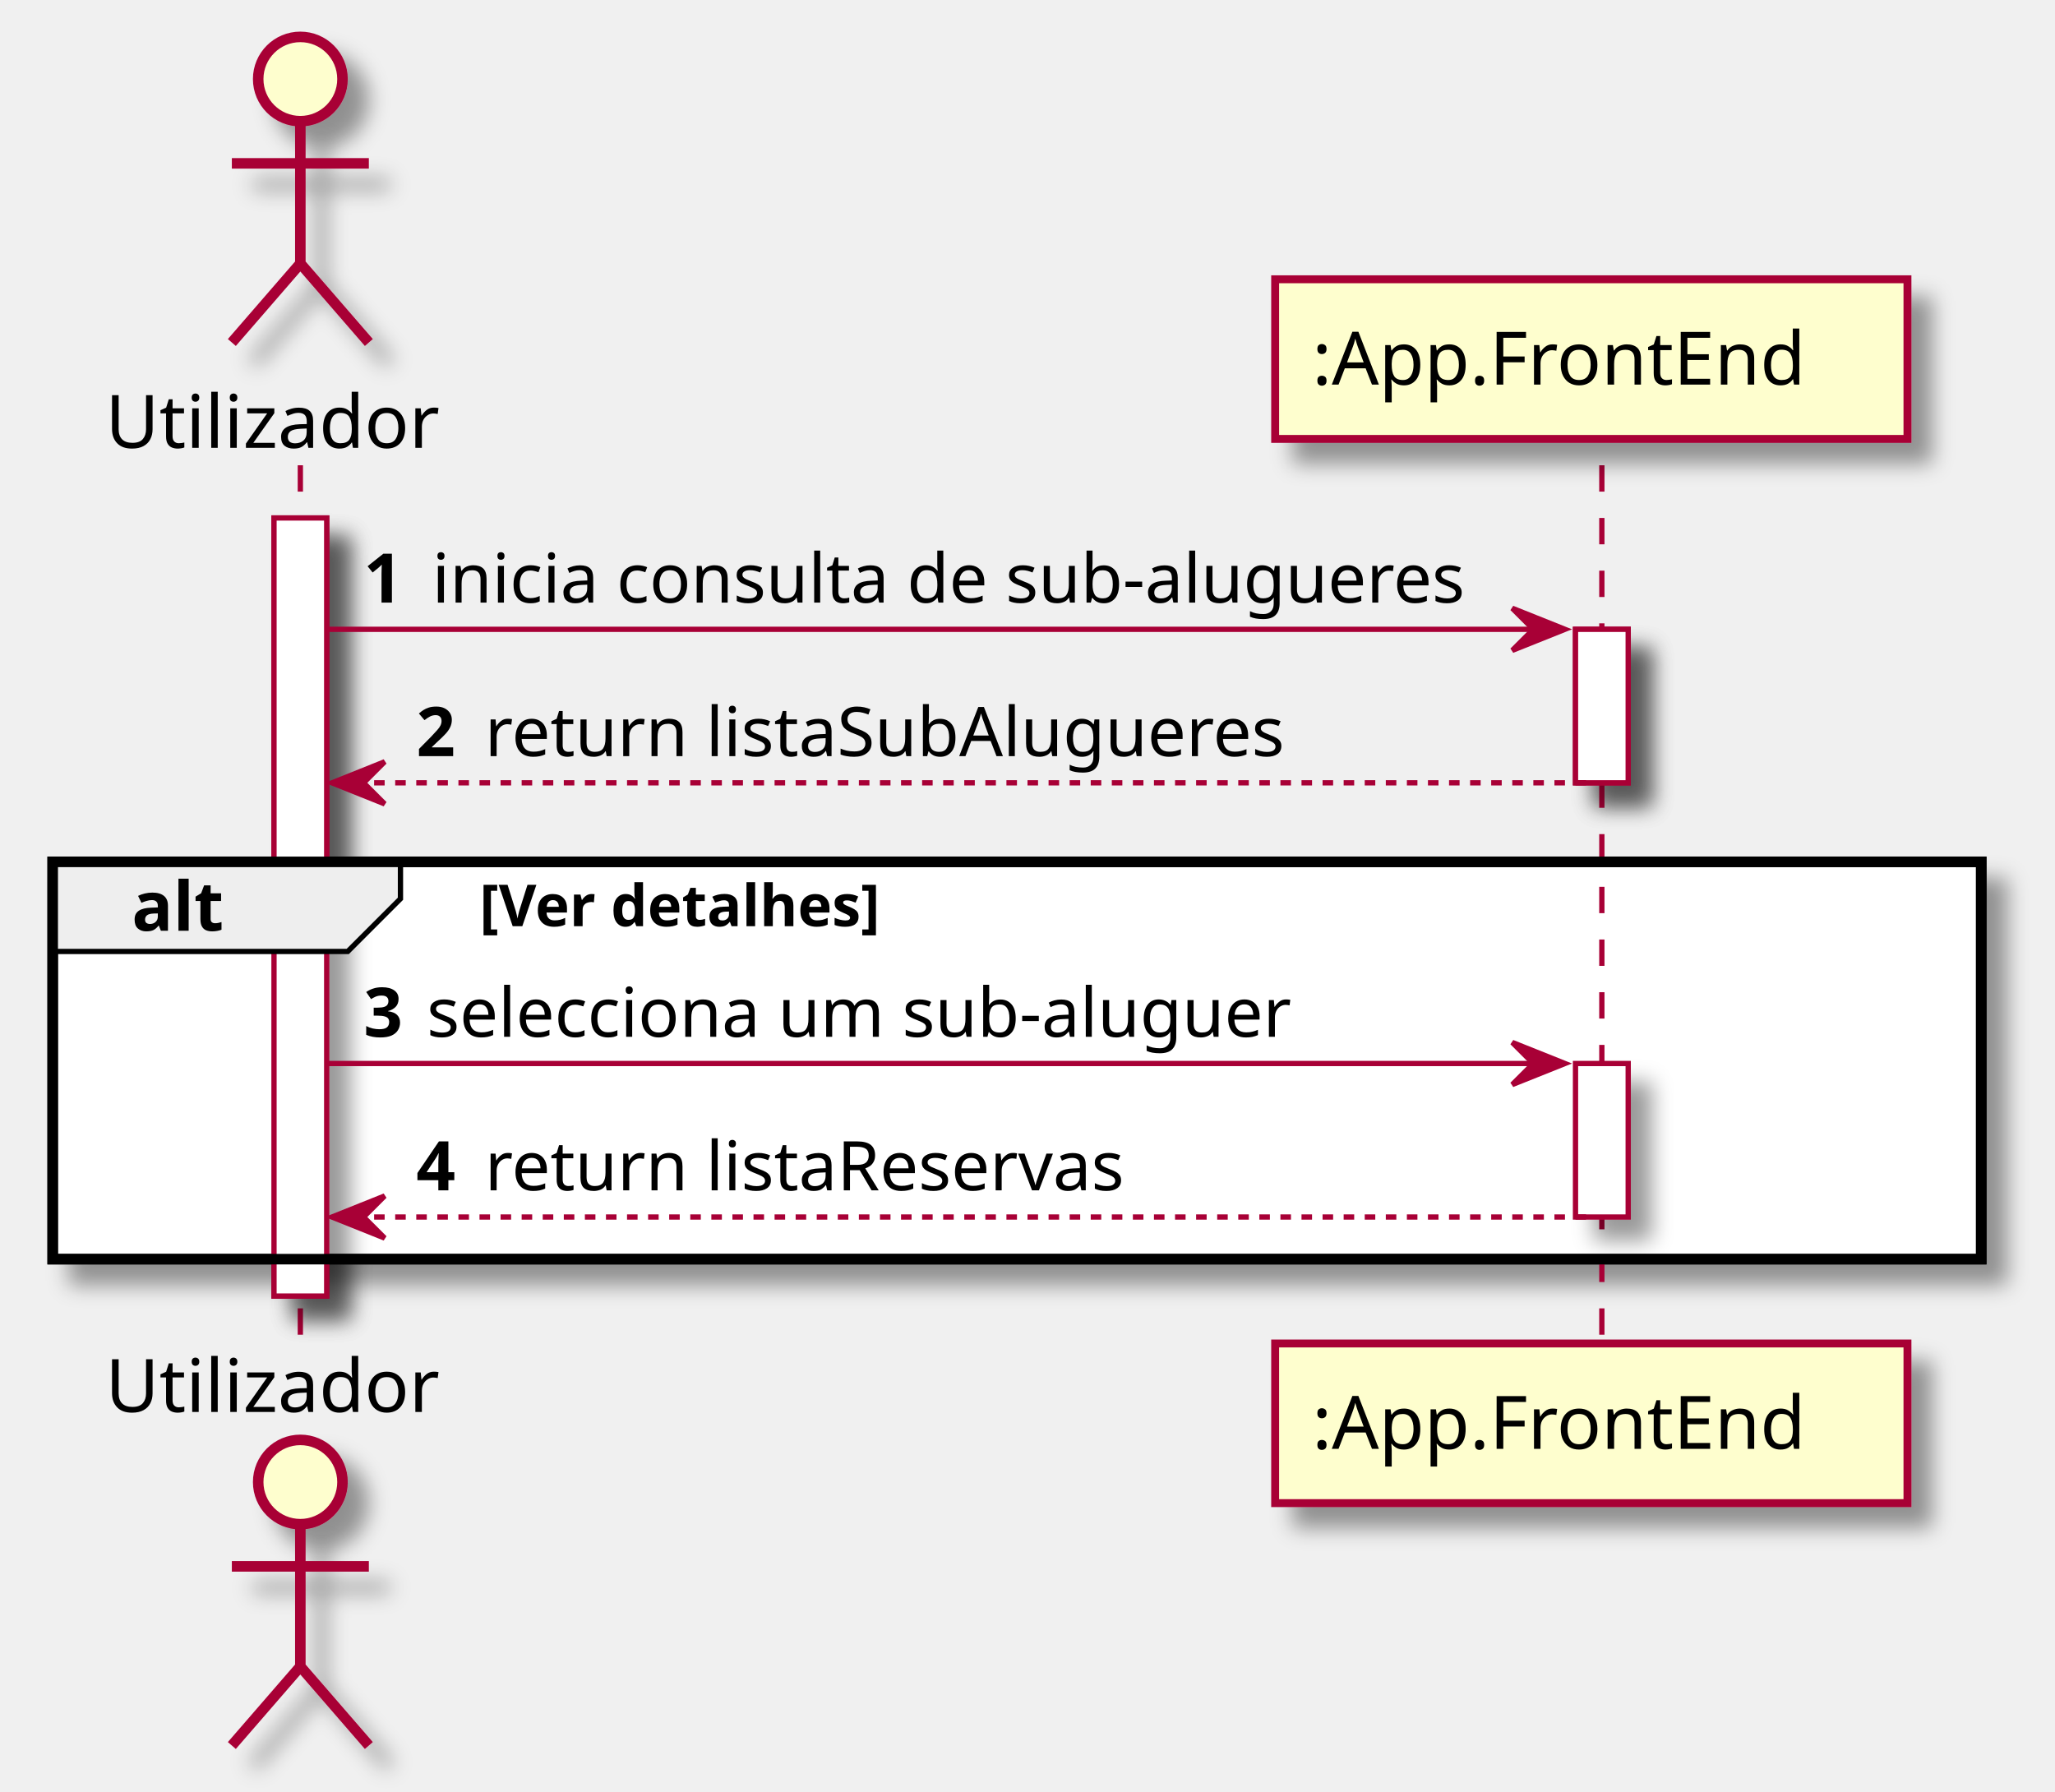
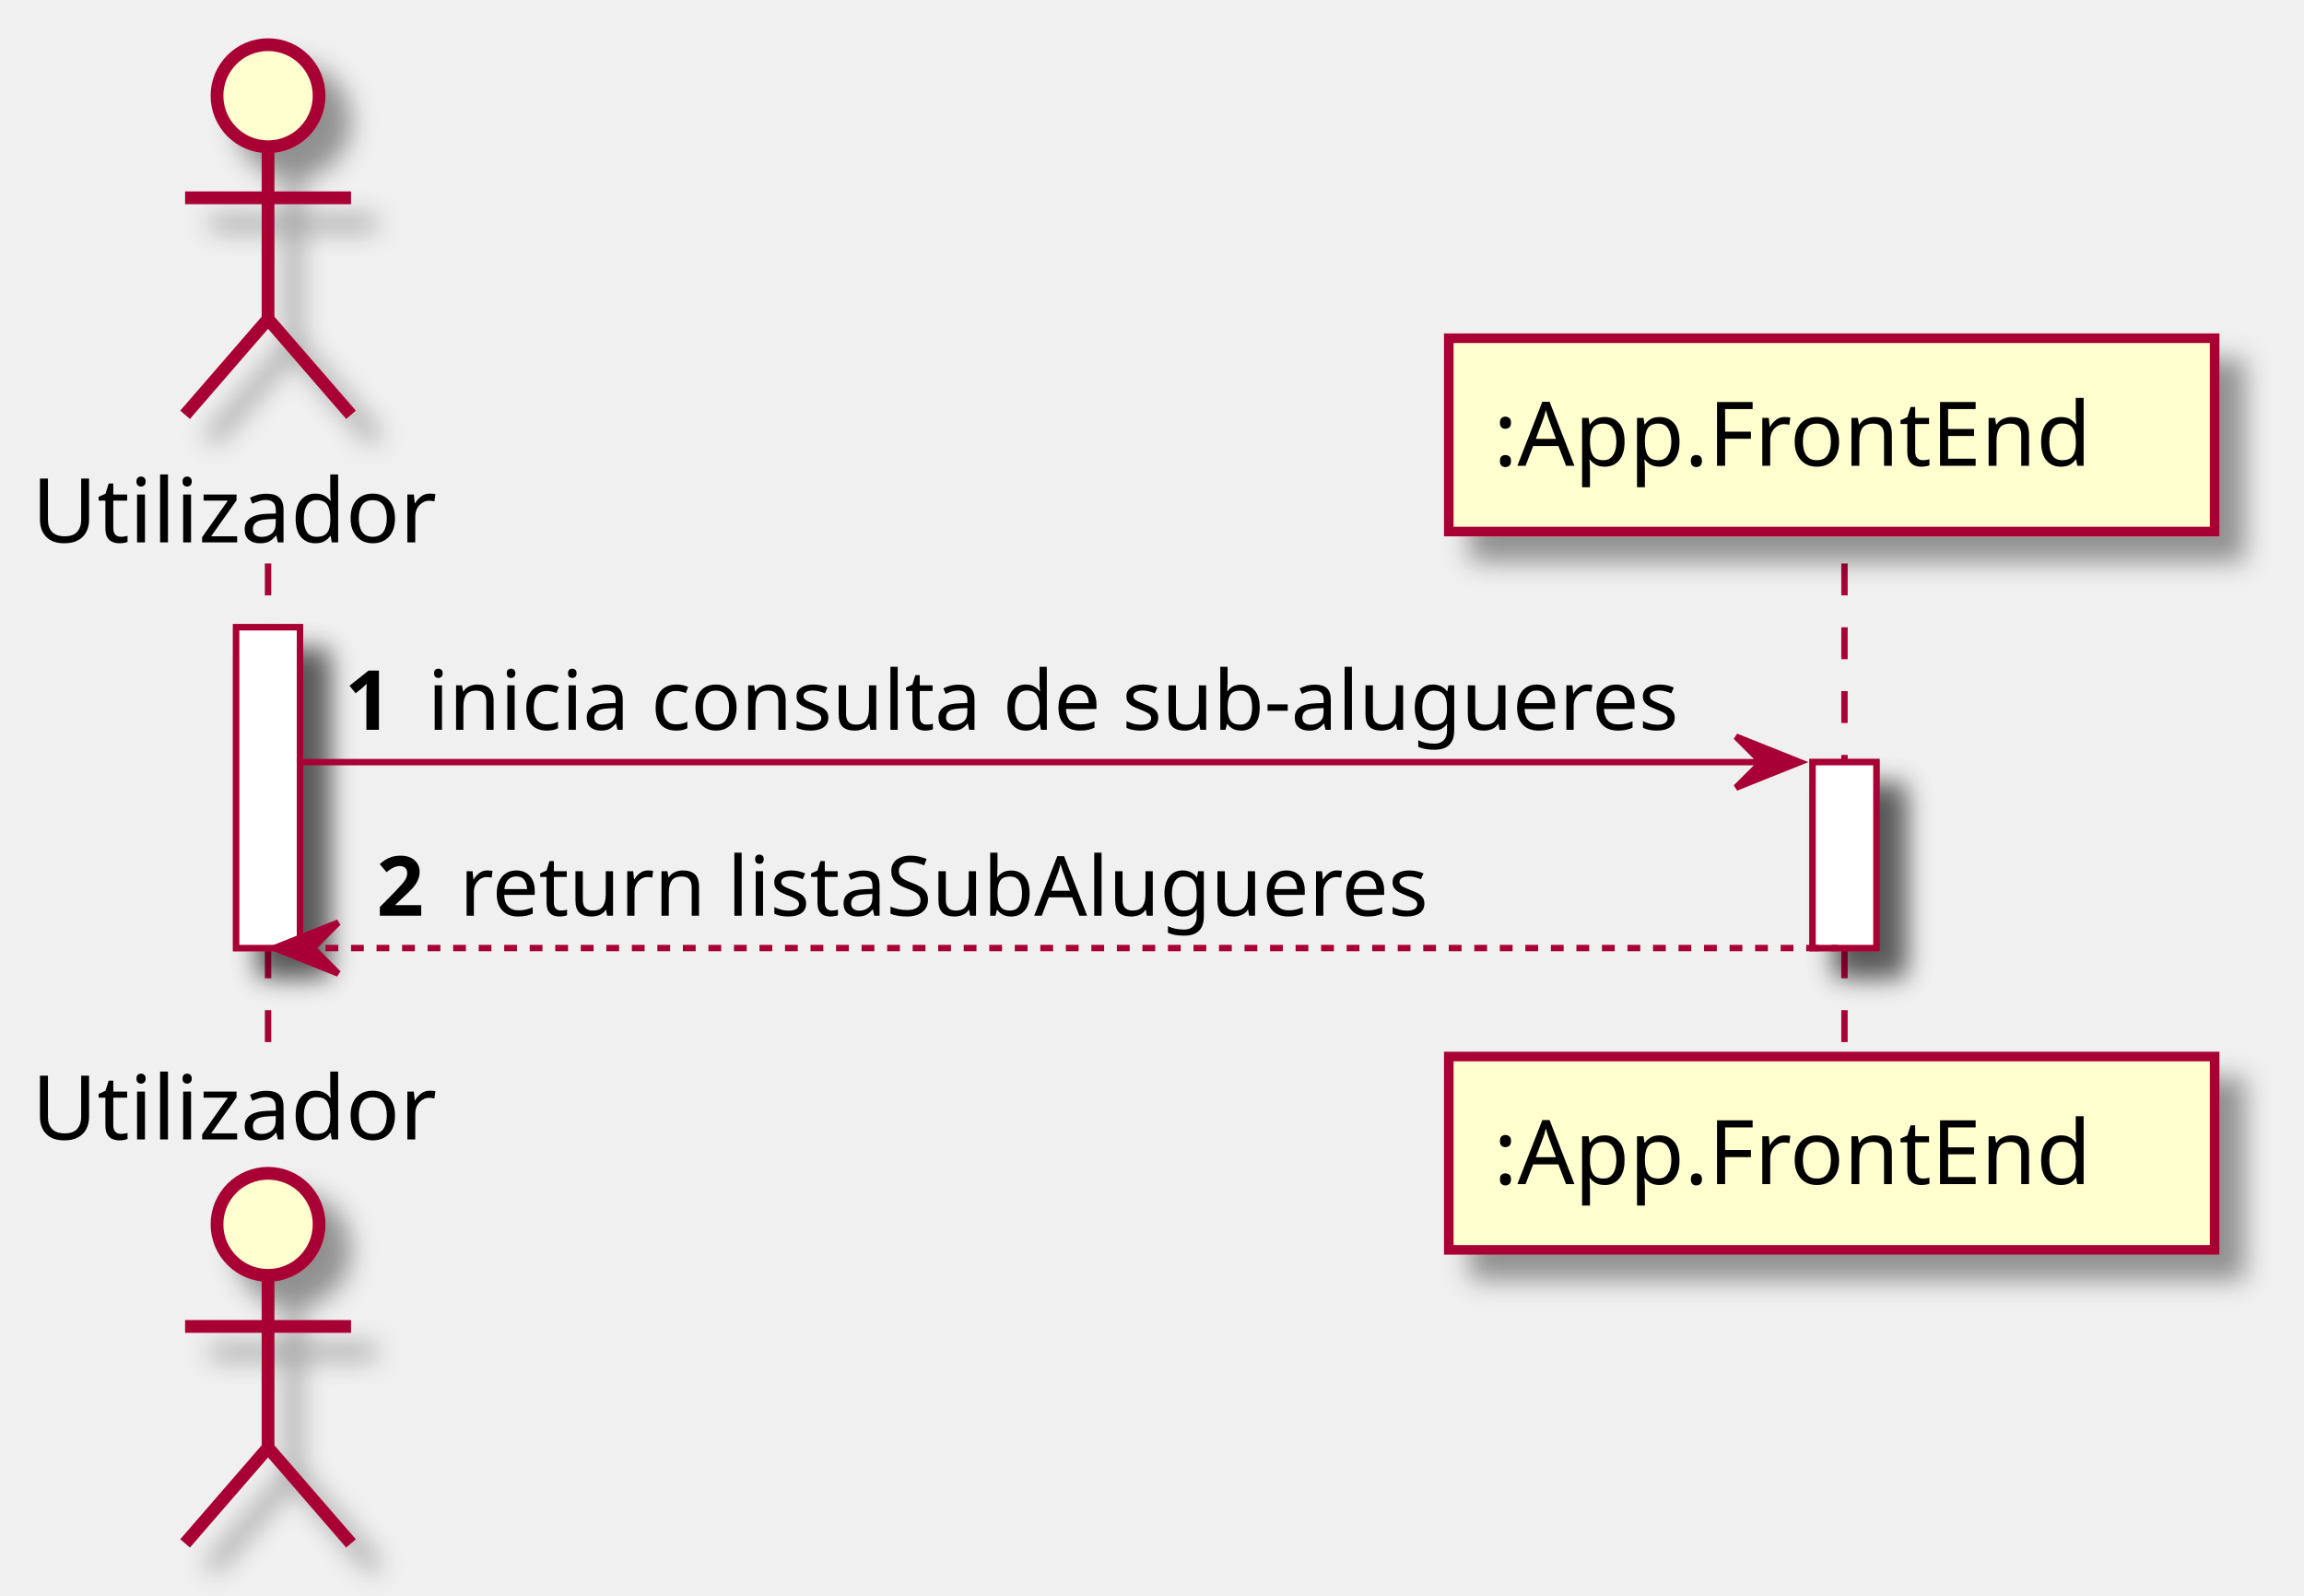
- <svg xmlns="http://www.w3.org/2000/svg" contentScriptType="application/ecmascript" contentStyleType="text/css" height="340px" preserveAspectRatio="none" style="width:390px;height:340px;" version="1.1" viewBox="0 0 390 340" width="390px" zoomAndPan="magnify">
+ <svg xmlns="http://www.w3.org/2000/svg" contentScriptType="application/ecmascript" contentStyleType="text/css" height="250px" preserveAspectRatio="none" style="width:361px;height:250px;" version="1.1" viewBox="0 0 361 250" width="361px" zoomAndPan="magnify">
  <defs>
-     <filter height="300%" id="f102vm1scxcpfe" width="300%" x="-1" y="-1">
+     <filter height="300%" id="f3897pqbjjhq0" width="300%" x="-1" y="-1">
      <feGaussianBlur result="blurOut" stdDeviation="2.0" />
      <feColorMatrix in="blurOut" result="blurOut2" type="matrix" values="0 0 0 0 0 0 0 0 0 0 0 0 0 0 0 0 0 0 .4 0" />
      <feOffset dx="4.0" dy="4.0" in="blurOut2" result="blurOut3" />
      <feBlend in="SourceGraphic" in2="blurOut3" mode="normal" />
    </filter>
  </defs>
  <g>
-     <rect fill="#FFFFFF" filter="url(#f102vm1scxcpfe)" height="147.664" style="stroke:#A80036;stroke-width:1.0;" width="10" x="52" y="98.297" />
-     <rect fill="#FFFFFF" filter="url(#f102vm1scxcpfe)" height="29.133" style="stroke:#A80036;stroke-width:1.0;" width="10" x="299" y="119.43" />
-     <rect fill="#FFFFFF" filter="url(#f102vm1scxcpfe)" height="29.133" style="stroke:#A80036;stroke-width:1.0;" width="10" x="299" y="201.828" />
-     <rect fill="#FFFFFF" filter="url(#f102vm1scxcpfe)" height="75.398" style="stroke:#000000;stroke-width:2.0;" width="366" x="10" y="163.562" />
-     <line style="stroke:#A80036;stroke-width:1.0;stroke-dasharray:5.0,5.0;" x1="57" x2="57" y1="88.297" y2="255.961" />
-     <line style="stroke:#A80036;stroke-width:1.0;stroke-dasharray:5.0,5.0;" x1="304" x2="304" y1="88.297" y2="255.961" />
-     <text fill="#000000" font-family="sans-serif" font-size="14" lengthAdjust="spacing" textLength="68" x="20" y="84.995">Utilizador</text>
-     <ellipse cx="57" cy="15" fill="#FEFECE" filter="url(#f102vm1scxcpfe)" rx="8" ry="8" style="stroke:#A80036;stroke-width:2.0;" />
-     <path d="M57,23 L57,50 M44,31 L70,31 M57,50 L44,65 M57,50 L70,65 " fill="none" filter="url(#f102vm1scxcpfe)" style="stroke:#A80036;stroke-width:2.0;" />
-     <text fill="#000000" font-family="sans-serif" font-size="14" lengthAdjust="spacing" textLength="68" x="20" y="267.956">Utilizador</text>
-     <ellipse cx="57" cy="281.258" fill="#FEFECE" filter="url(#f102vm1scxcpfe)" rx="8" ry="8" style="stroke:#A80036;stroke-width:2.0;" />
-     <path d="M57,289.258 L57,316.258 M44,297.258 L70,297.258 M57,316.258 L44,331.258 M57,316.258 L70,331.258 " fill="none" filter="url(#f102vm1scxcpfe)" style="stroke:#A80036;stroke-width:2.0;" />
-     <rect fill="#FEFECE" filter="url(#f102vm1scxcpfe)" height="30.297" style="stroke:#A80036;stroke-width:1.5;" width="120" x="242" y="53" />
-     <text fill="#000000" font-family="sans-serif" font-size="14" lengthAdjust="spacing" textLength="106" x="249" y="72.995">:App.FrontEnd</text>
-     <rect fill="#FEFECE" filter="url(#f102vm1scxcpfe)" height="30.297" style="stroke:#A80036;stroke-width:1.5;" width="120" x="242" y="254.961" />
-     <text fill="#000000" font-family="sans-serif" font-size="14" lengthAdjust="spacing" textLength="106" x="249" y="274.956">:App.FrontEnd</text>
-     <rect fill="#FFFFFF" filter="url(#f102vm1scxcpfe)" height="147.664" style="stroke:#A80036;stroke-width:1.0;" width="10" x="52" y="98.297" />
-     <rect fill="#FFFFFF" filter="url(#f102vm1scxcpfe)" height="29.133" style="stroke:#A80036;stroke-width:1.0;" width="10" x="299" y="119.43" />
-     <rect fill="#FFFFFF" filter="url(#f102vm1scxcpfe)" height="29.133" style="stroke:#A80036;stroke-width:1.0;" width="10" x="299" y="201.828" />
-     <polygon fill="#A80036" points="287,115.43,297,119.43,287,123.43,291,119.43" style="stroke:#A80036;stroke-width:1.0;" />
-     <line style="stroke:#A80036;stroke-width:1.0;" x1="62" x2="293" y1="119.43" y2="119.43" />
-     <text fill="#000000" font-family="sans-serif" font-size="13" font-weight="bold" lengthAdjust="spacing" textLength="9" x="69" y="114.364">1</text>
-     <text fill="#000000" font-family="sans-serif" font-size="13" lengthAdjust="spacing" textLength="205" x="82" y="114.364">inicia consulta de sub-alugueres</text>
-     <polygon fill="#A80036" points="73,144.562,63,148.562,73,152.562,69,148.562" style="stroke:#A80036;stroke-width:1.0;" />
-     <line style="stroke:#A80036;stroke-width:1.0;stroke-dasharray:2.0,2.0;" x1="67" x2="303" y1="148.562" y2="148.562" />
-     <text fill="#000000" font-family="sans-serif" font-size="13" font-weight="bold" lengthAdjust="spacing" textLength="9" x="79" y="143.497">2</text>
-     <text fill="#000000" font-family="sans-serif" font-size="13" lengthAdjust="spacing" textLength="157" x="92" y="143.497">return listaSubAlugueres</text>
-     <path d="M10,163.562 L76,163.562 L76,170.562 L66,180.562 L10,180.562 L10,163.562 " fill="#EEEEEE" style="stroke:#000000;stroke-width:1.0;" />
-     <rect fill="none" height="75.398" style="stroke:#000000;stroke-width:2.0;" width="366" x="10" y="163.562" />
-     <text fill="#000000" font-family="sans-serif" font-size="13" font-weight="bold" lengthAdjust="spacing" textLength="21" x="25" y="176.629">alt</text>
-     <text fill="#000000" font-family="sans-serif" font-size="11" font-weight="bold" lengthAdjust="spacing" textLength="95" x="91" y="175.773">[Ver detalhes]</text>
-     <polygon fill="#A80036" points="287,197.828,297,201.828,287,205.828,291,201.828" style="stroke:#A80036;stroke-width:1.0;" />
-     <line style="stroke:#A80036;stroke-width:1.0;" x1="62" x2="293" y1="201.828" y2="201.828" />
-     <text fill="#000000" font-family="sans-serif" font-size="13" font-weight="bold" lengthAdjust="spacing" textLength="8" x="69" y="196.762">3</text>
-     <text fill="#000000" font-family="sans-serif" font-size="13" lengthAdjust="spacing" textLength="172" x="81" y="196.762">selecciona um sub-aluguer</text>
-     <polygon fill="#A80036" points="73,226.961,63,230.961,73,234.961,69,230.961" style="stroke:#A80036;stroke-width:1.0;" />
-     <line style="stroke:#A80036;stroke-width:1.0;stroke-dasharray:2.0,2.0;" x1="67" x2="303" y1="230.961" y2="230.961" />
-     <text fill="#000000" font-family="sans-serif" font-size="13" font-weight="bold" lengthAdjust="spacing" textLength="9" x="79" y="225.895">4</text>
-     <text fill="#000000" font-family="sans-serif" font-size="13" lengthAdjust="spacing" textLength="129" x="92" y="225.895">return listaReservas</text>
+     <rect fill="#FFFFFF" filter="url(#f3897pqbjjhq0)" height="50.266" style="stroke:#A80036;stroke-width:1.0;" width="10" x="37" y="98.297" />
+     <rect fill="#FFFFFF" filter="url(#f3897pqbjjhq0)" height="29.133" style="stroke:#A80036;stroke-width:1.0;" width="10" x="284" y="119.43" />
+     <line style="stroke:#A80036;stroke-width:1.0;stroke-dasharray:5.0,5.0;" x1="42" x2="42" y1="88.297" y2="166.562" />
+     <line style="stroke:#A80036;stroke-width:1.0;stroke-dasharray:5.0,5.0;" x1="289" x2="289" y1="88.297" y2="166.562" />
+     <text fill="#000000" font-family="sans-serif" font-size="14" lengthAdjust="spacing" textLength="68" x="5" y="84.995">Utilizador</text>
+     <ellipse cx="42" cy="15" fill="#FEFECE" filter="url(#f3897pqbjjhq0)" rx="8" ry="8" style="stroke:#A80036;stroke-width:2.0;" />
+     <path d="M42,23 L42,50 M29,31 L55,31 M42,50 L29,65 M42,50 L55,65 " fill="none" filter="url(#f3897pqbjjhq0)" style="stroke:#A80036;stroke-width:2.0;" />
+     <text fill="#000000" font-family="sans-serif" font-size="14" lengthAdjust="spacing" textLength="68" x="5" y="178.558">Utilizador</text>
+     <ellipse cx="42" cy="191.859" fill="#FEFECE" filter="url(#f3897pqbjjhq0)" rx="8" ry="8" style="stroke:#A80036;stroke-width:2.0;" />
+     <path d="M42,199.859 L42,226.859 M29,207.859 L55,207.859 M42,226.859 L29,241.859 M42,226.859 L55,241.859 " fill="none" filter="url(#f3897pqbjjhq0)" style="stroke:#A80036;stroke-width:2.0;" />
+     <rect fill="#FEFECE" filter="url(#f3897pqbjjhq0)" height="30.297" style="stroke:#A80036;stroke-width:1.5;" width="120" x="227" y="53" />
+     <text fill="#000000" font-family="sans-serif" font-size="14" lengthAdjust="spacing" textLength="106" x="234" y="72.995">:App.FrontEnd</text>
+     <rect fill="#FEFECE" filter="url(#f3897pqbjjhq0)" height="30.297" style="stroke:#A80036;stroke-width:1.5;" width="120" x="227" y="165.562" />
+     <text fill="#000000" font-family="sans-serif" font-size="14" lengthAdjust="spacing" textLength="106" x="234" y="185.558">:App.FrontEnd</text>
+     <rect fill="#FFFFFF" filter="url(#f3897pqbjjhq0)" height="50.266" style="stroke:#A80036;stroke-width:1.0;" width="10" x="37" y="98.297" />
+     <rect fill="#FFFFFF" filter="url(#f3897pqbjjhq0)" height="29.133" style="stroke:#A80036;stroke-width:1.0;" width="10" x="284" y="119.43" />
+     <polygon fill="#A80036" points="272,115.43,282,119.43,272,123.43,276,119.43" style="stroke:#A80036;stroke-width:1.0;" />
+     <line style="stroke:#A80036;stroke-width:1.0;" x1="47" x2="278" y1="119.43" y2="119.43" />
+     <text fill="#000000" font-family="sans-serif" font-size="13" font-weight="bold" lengthAdjust="spacing" textLength="9" x="54" y="114.364">1</text>
+     <text fill="#000000" font-family="sans-serif" font-size="13" lengthAdjust="spacing" textLength="205" x="67" y="114.364">inicia consulta de sub-alugueres</text>
+     <polygon fill="#A80036" points="53,144.562,43,148.562,53,152.562,49,148.562" style="stroke:#A80036;stroke-width:1.0;" />
+     <line style="stroke:#A80036;stroke-width:1.0;stroke-dasharray:2.0,2.0;" x1="47" x2="288" y1="148.562" y2="148.562" />
+     <text fill="#000000" font-family="sans-serif" font-size="13" font-weight="bold" lengthAdjust="spacing" textLength="9" x="59" y="143.497">2</text>
+     <text fill="#000000" font-family="sans-serif" font-size="13" lengthAdjust="spacing" textLength="157" x="72" y="143.497">return listaSubAlugueres</text>
  </g>
</svg>
